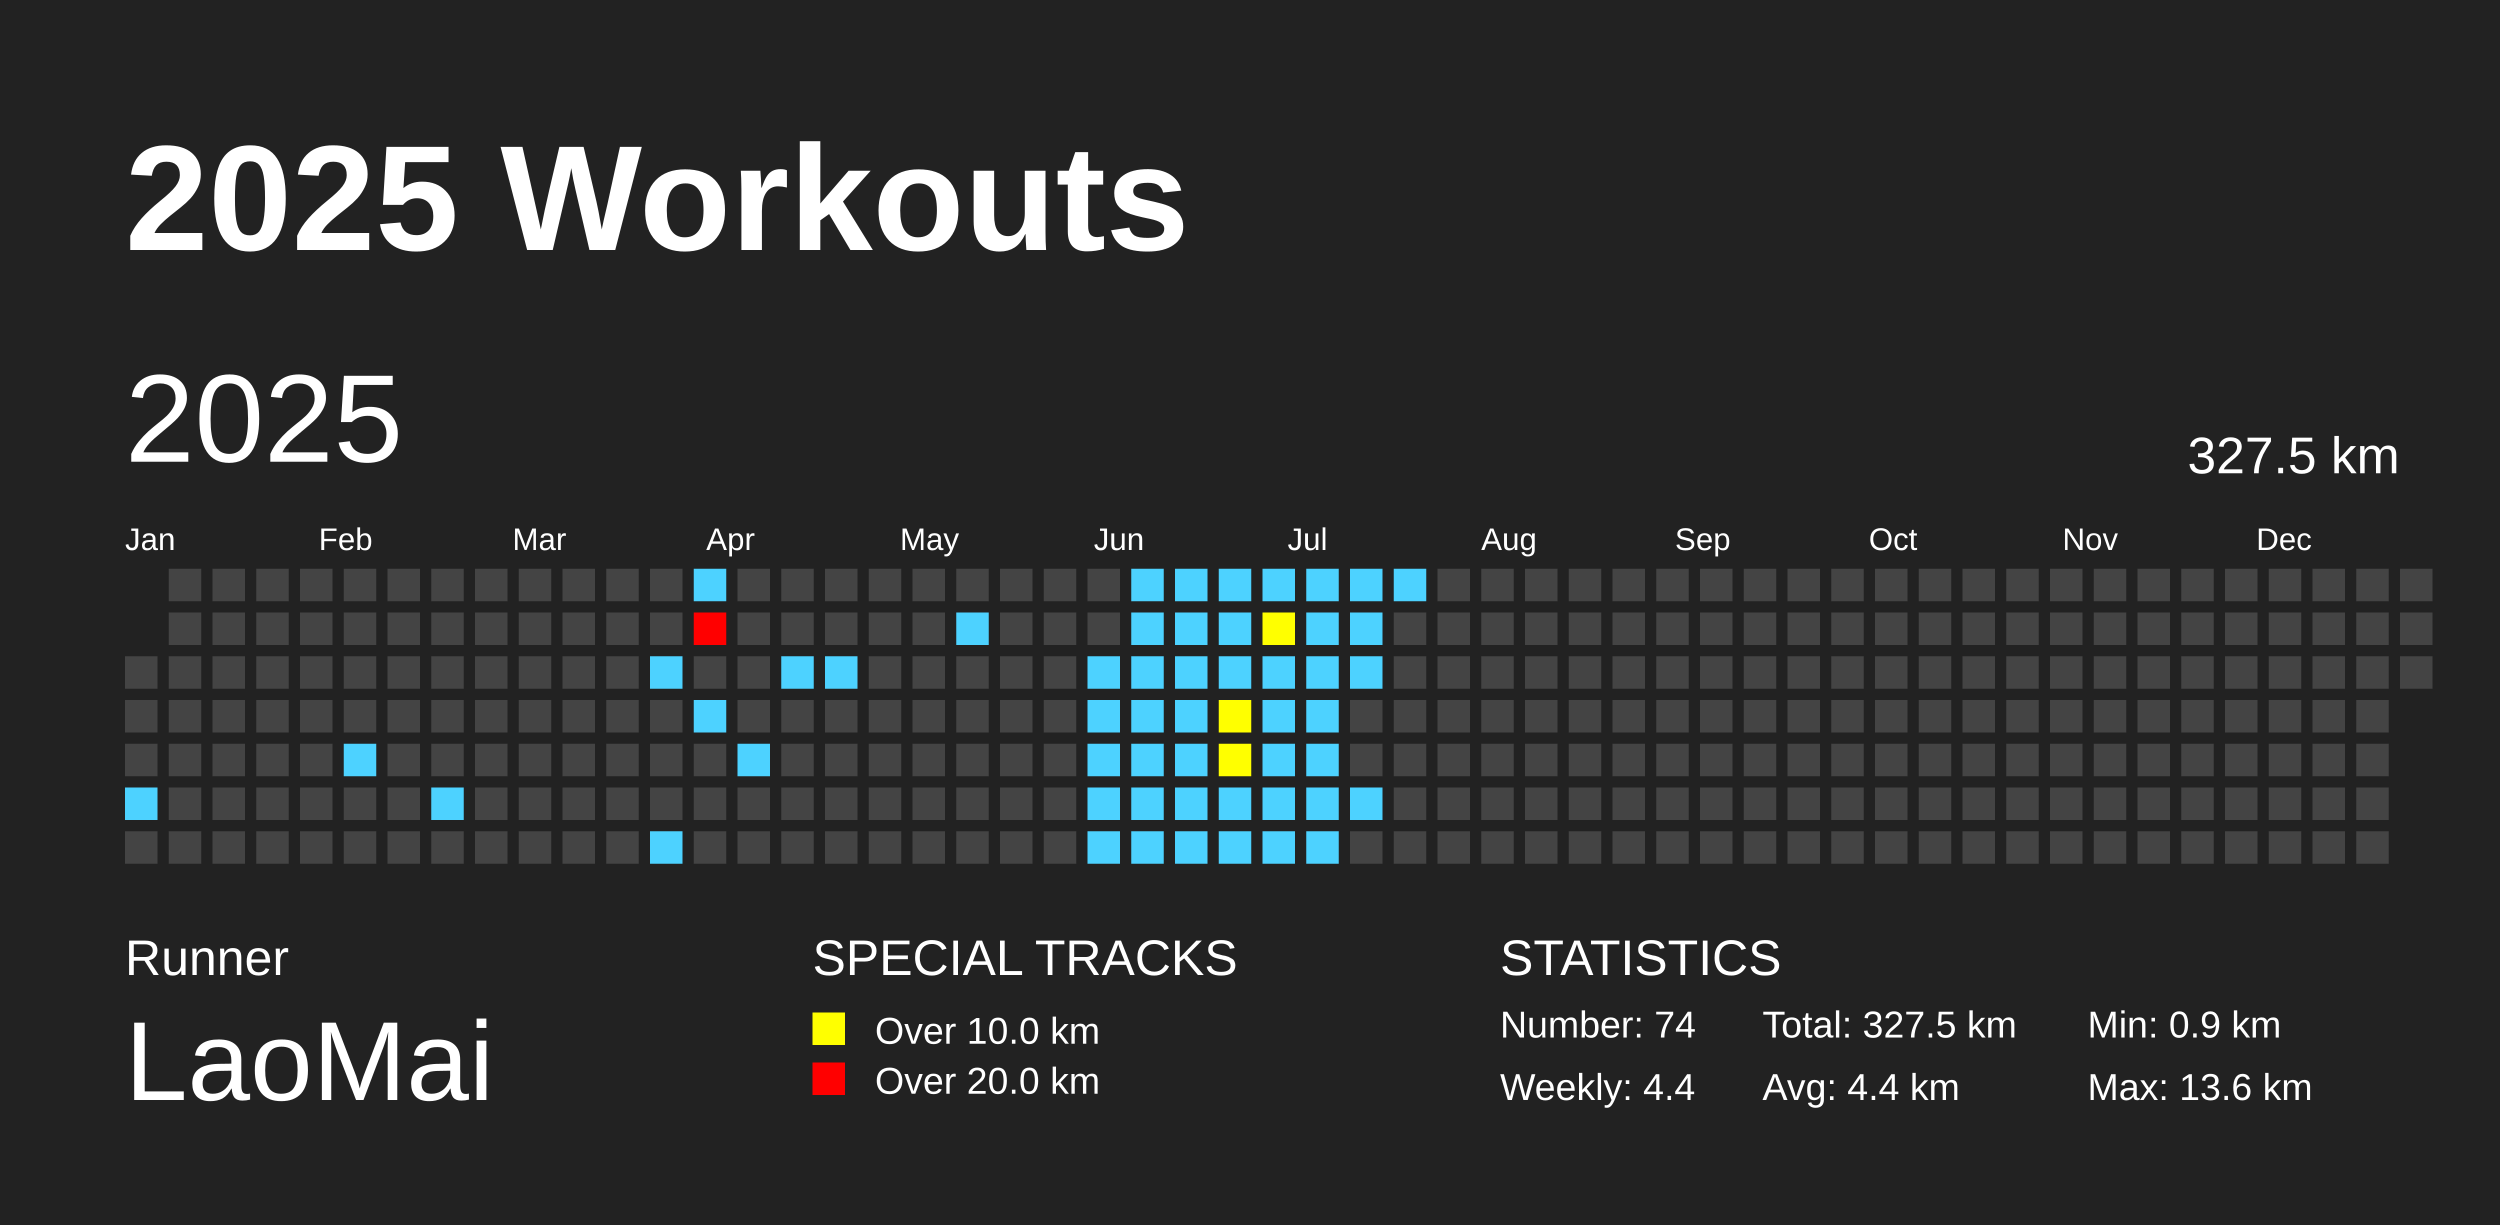
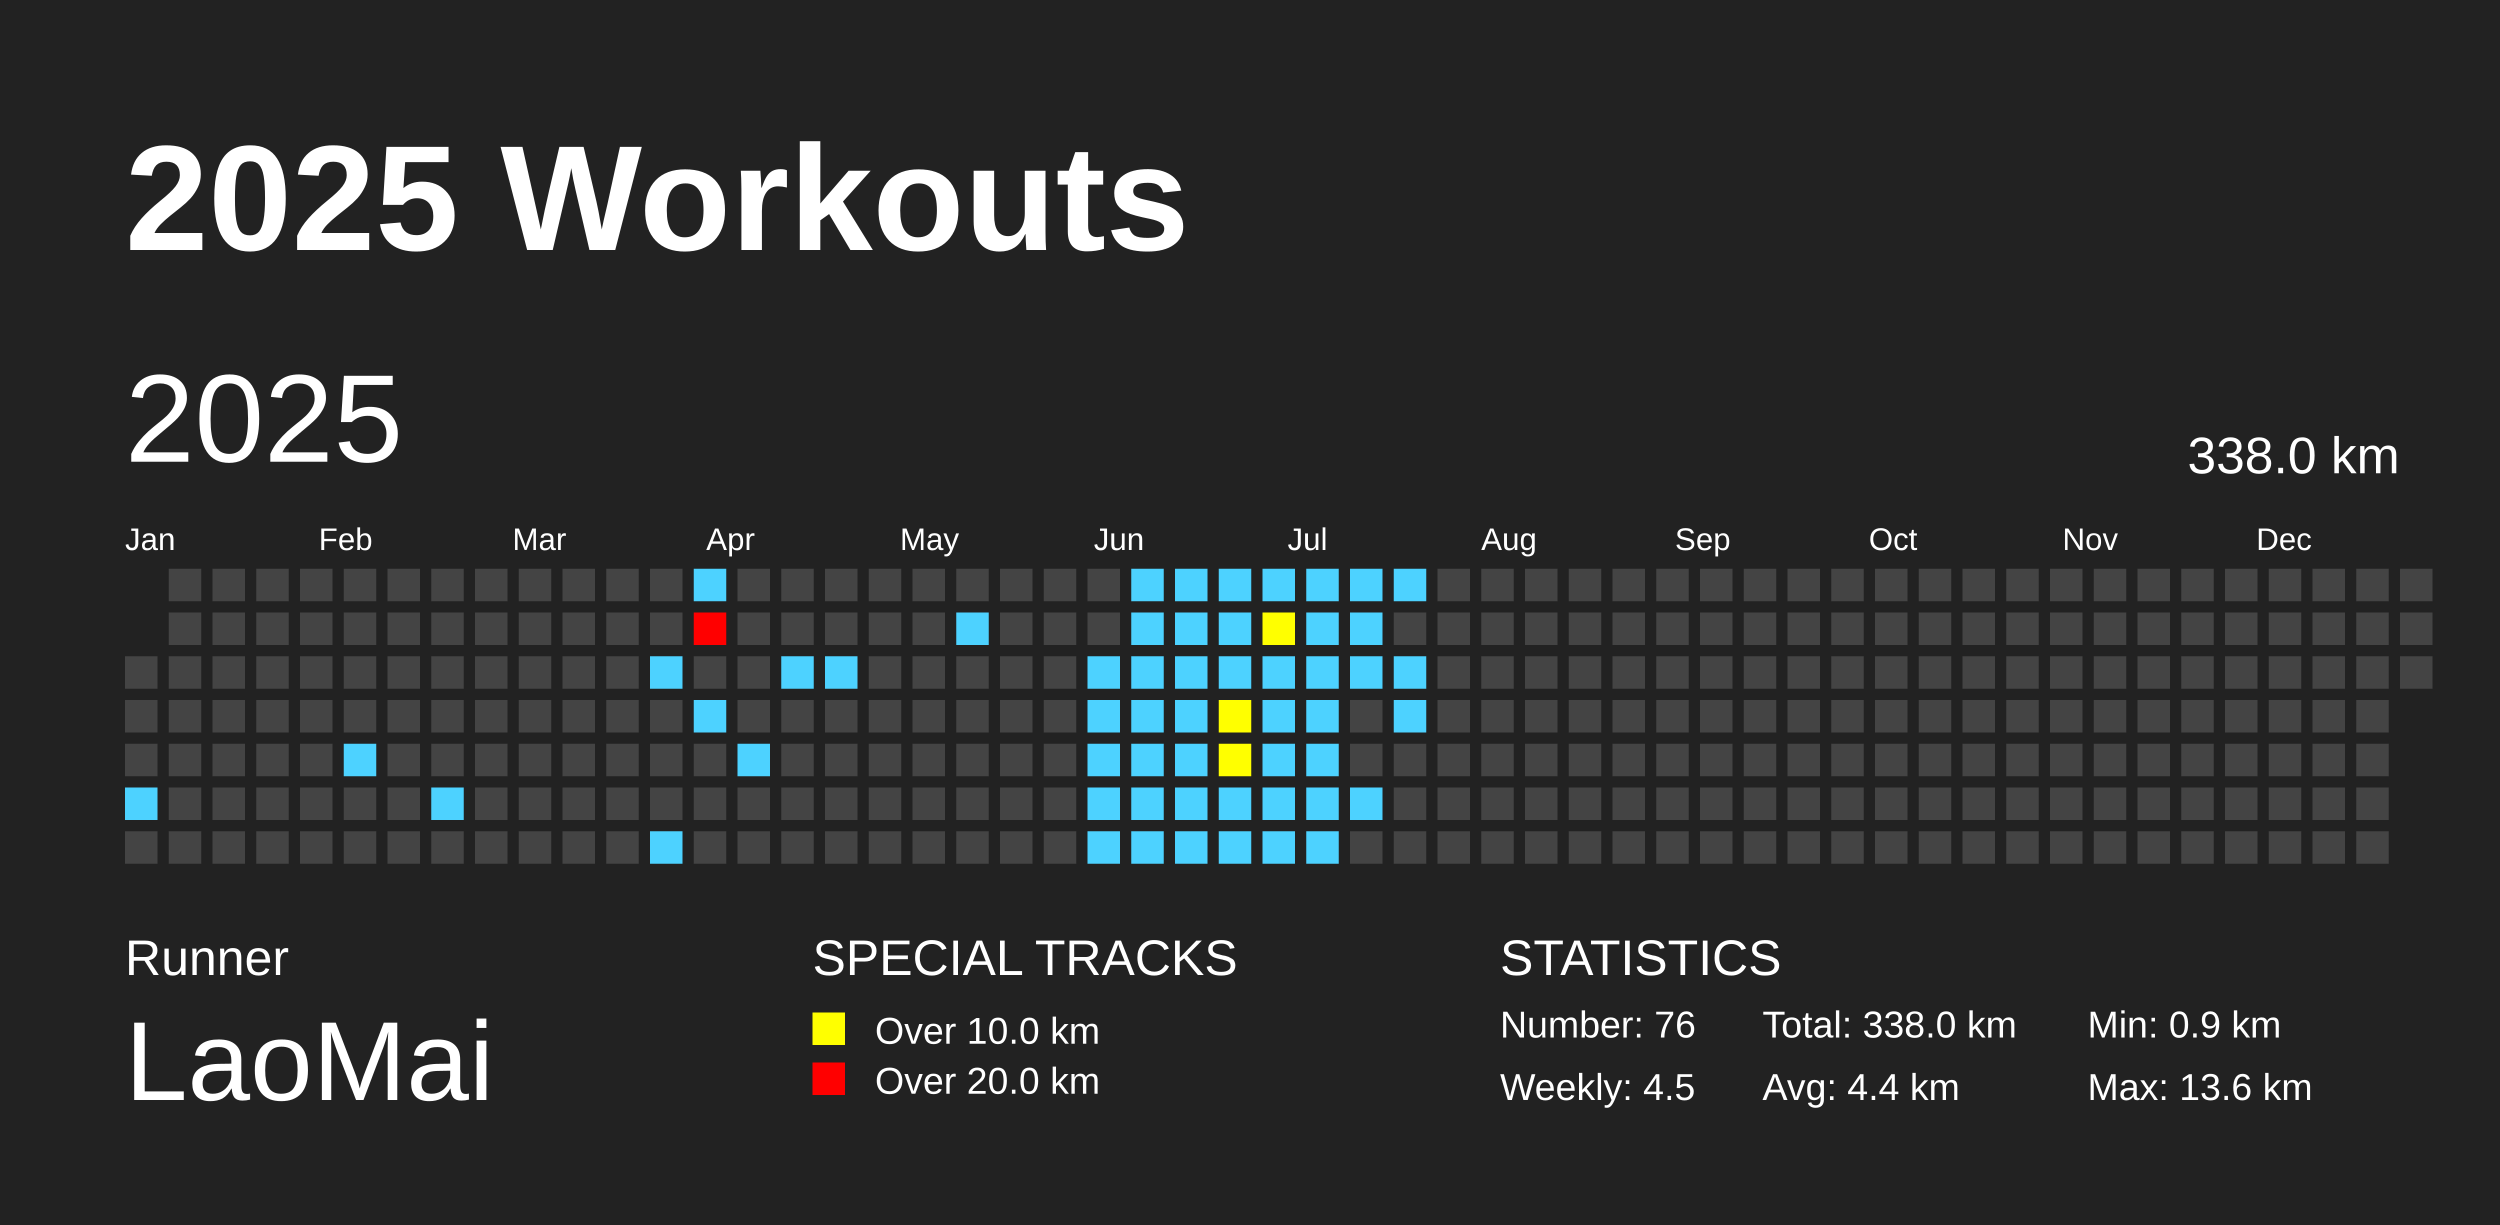
<svg xmlns="http://www.w3.org/2000/svg" baseProfile="full" height="98mm" version="1.1" viewBox="0,0,200,98" width="200mm">
  <defs />
  <rect fill="#222222" height="98" width="200" x="0" y="0" />
  <text fill="#FFFFFF" style="font-size:12px; font-family:Arial; font-weight:bold;" x="10" y="20">2025 Workouts</text>
  <text fill="#FFFFFF" style="font-size:4px; font-family:Arial" x="10" y="78">Runner</text>
  <text fill="#FFFFFF" style="font-size:9px; font-family:Arial" x="10" y="88">LaoMai</text>
  <text fill="#FFFFFF" style="font-size:4px; font-family:Arial" x="65" y="78">SPECIAL TRACKS</text>
  <rect fill="yellow" height="2.6" width="2.6" x="65" y="81" />
  <text fill="#FFFFFF" style="font-size:3px; font-family:Arial" x="70" y="83.5">Over 10.0 km</text>
  <rect fill="red" height="2.6" width="2.6" x="65" y="85" />
  <text fill="#FFFFFF" style="font-size:3px; font-family:Arial" x="70" y="87.5">Over 20.0 km</text>
  <text fill="#FFFFFF" style="font-size:4px; font-family:Arial" x="120" y="78">STATISTICS</text>
-   <text fill="#FFFFFF" style="font-size:3px; font-family:Arial" x="120" y="83">Number: 74</text>
-   <text fill="#FFFFFF" style="font-size:3px; font-family:Arial" x="120" y="88">Weekly: 4.4</text>
-   <text fill="#FFFFFF" style="font-size:3px; font-family:Arial" x="141" y="83">Total: 327.5 km</text>
+   <text fill="#FFFFFF" style="font-size:3px; font-family:Arial" x="120" y="83">Number: 76</text>
+   <text fill="#FFFFFF" style="font-size:3px; font-family:Arial" x="120" y="88">Weekly: 4.5</text>
+   <text fill="#FFFFFF" style="font-size:3px; font-family:Arial" x="141" y="83">Total: 338.0 km</text>
  <text fill="#FFFFFF" style="font-size:3px; font-family:Arial" x="141" y="88">Avg: 4.4 km</text>
  <text fill="#FFFFFF" style="font-size:3px; font-family:Arial" x="167" y="83">Min: 0.9 km</text>
  <text fill="#FFFFFF" style="font-size:3px; font-family:Arial" x="167" y="88">Max: 13.6 km</text>
  <text dominant-baseline="hanging" fill="#FFFFFF" style="font-size:10.0px; font-family:Arial;" x="10" y="30">2025</text>
-   <text dominant-baseline="hanging" fill="#FFFFFF" style="font-size:4.125px; font-family:Arial;" x="175" y="35">327.5 km</text>
+   <text dominant-baseline="hanging" fill="#FFFFFF" style="font-size:4.125px; font-family:Arial;" x="175" y="35">338.0 km</text>
  <text fill="#FFFFFF" style="font-size:2.5px; font-family:Arial" x="10.0" y="44">Jan</text>
  <text fill="#FFFFFF" style="font-size:2.5px; font-family:Arial" x="25.5" y="44">Feb</text>
  <text fill="#FFFFFF" style="font-size:2.5px; font-family:Arial" x="41.0" y="44">Mar</text>
  <text fill="#FFFFFF" style="font-size:2.5px; font-family:Arial" x="56.5" y="44">Apr</text>
  <text fill="#FFFFFF" style="font-size:2.5px; font-family:Arial" x="72.0" y="44">May</text>
  <text fill="#FFFFFF" style="font-size:2.5px; font-family:Arial" x="87.5" y="44">Jun</text>
  <text fill="#FFFFFF" style="font-size:2.5px; font-family:Arial" x="103.0" y="44">Jul</text>
  <text fill="#FFFFFF" style="font-size:2.5px; font-family:Arial" x="118.5" y="44">Aug</text>
  <text fill="#FFFFFF" style="font-size:2.5px; font-family:Arial" x="134.0" y="44">Sep</text>
  <text fill="#FFFFFF" style="font-size:2.5px; font-family:Arial" x="149.5" y="44">Oct</text>
  <text fill="#FFFFFF" style="font-size:2.5px; font-family:Arial" x="165.0" y="44">Nov</text>
  <text fill="#FFFFFF" style="font-size:2.5px; font-family:Arial" x="180.5" y="44">Dec</text>
  <rect fill="#444444" height="2.6" width="2.6" x="10.0" y="52.5" />
  <rect fill="#444444" height="2.6" width="2.6" x="10.0" y="56.0" />
  <rect fill="#444444" height="2.6" width="2.6" x="10.0" y="59.5" />
  <rect fill="#4DD2FF" height="2.6" width="2.6" x="10.0" y="63.0" />
  <rect fill="#444444" height="2.6" width="2.6" x="10.0" y="66.5" />
  <rect fill="#444444" height="2.6" width="2.6" x="13.5" y="45.5" />
  <rect fill="#444444" height="2.6" width="2.6" x="13.5" y="49.0" />
  <rect fill="#444444" height="2.6" width="2.6" x="13.5" y="52.5" />
  <rect fill="#444444" height="2.6" width="2.6" x="13.5" y="56.0" />
  <rect fill="#444444" height="2.6" width="2.6" x="13.5" y="59.5" />
  <rect fill="#444444" height="2.6" width="2.6" x="13.5" y="63.0" />
  <rect fill="#444444" height="2.6" width="2.6" x="13.5" y="66.5" />
  <rect fill="#444444" height="2.6" width="2.6" x="17.0" y="45.5" />
  <rect fill="#444444" height="2.6" width="2.6" x="17.0" y="49.0" />
  <rect fill="#444444" height="2.6" width="2.6" x="17.0" y="52.5" />
  <rect fill="#444444" height="2.6" width="2.6" x="17.0" y="56.0" />
  <rect fill="#444444" height="2.6" width="2.6" x="17.0" y="59.5" />
  <rect fill="#444444" height="2.6" width="2.6" x="17.0" y="63.0" />
  <rect fill="#444444" height="2.6" width="2.6" x="17.0" y="66.5" />
  <rect fill="#444444" height="2.6" width="2.6" x="20.5" y="45.5" />
  <rect fill="#444444" height="2.6" width="2.6" x="20.5" y="49.0" />
  <rect fill="#444444" height="2.6" width="2.6" x="20.5" y="52.5" />
  <rect fill="#444444" height="2.6" width="2.6" x="20.5" y="56.0" />
  <rect fill="#444444" height="2.6" width="2.6" x="20.5" y="59.5" />
  <rect fill="#444444" height="2.6" width="2.6" x="20.5" y="63.0" />
  <rect fill="#444444" height="2.6" width="2.6" x="20.5" y="66.5" />
  <rect fill="#444444" height="2.6" width="2.6" x="24.0" y="45.5" />
  <rect fill="#444444" height="2.6" width="2.6" x="24.0" y="49.0" />
  <rect fill="#444444" height="2.6" width="2.6" x="24.0" y="52.5" />
  <rect fill="#444444" height="2.6" width="2.6" x="24.0" y="56.0" />
  <rect fill="#444444" height="2.6" width="2.6" x="24.0" y="59.5" />
  <rect fill="#444444" height="2.6" width="2.6" x="24.0" y="63.0" />
  <rect fill="#444444" height="2.6" width="2.6" x="24.0" y="66.5" />
  <rect fill="#444444" height="2.6" width="2.6" x="27.5" y="45.5" />
  <rect fill="#444444" height="2.6" width="2.6" x="27.5" y="49.0" />
  <rect fill="#444444" height="2.6" width="2.6" x="27.5" y="52.5" />
  <rect fill="#444444" height="2.6" width="2.6" x="27.5" y="56.0" />
  <rect fill="#4DD2FF" height="2.6" width="2.6" x="27.5" y="59.5" />
  <rect fill="#444444" height="2.6" width="2.6" x="27.5" y="63.0" />
  <rect fill="#444444" height="2.6" width="2.6" x="27.5" y="66.5" />
  <rect fill="#444444" height="2.6" width="2.6" x="31.0" y="45.5" />
  <rect fill="#444444" height="2.6" width="2.6" x="31.0" y="49.0" />
  <rect fill="#444444" height="2.6" width="2.6" x="31.0" y="52.5" />
  <rect fill="#444444" height="2.6" width="2.6" x="31.0" y="56.0" />
  <rect fill="#444444" height="2.6" width="2.6" x="31.0" y="59.5" />
  <rect fill="#444444" height="2.6" width="2.6" x="31.0" y="63.0" />
  <rect fill="#444444" height="2.6" width="2.6" x="31.0" y="66.5" />
  <rect fill="#444444" height="2.6" width="2.6" x="34.5" y="45.5" />
  <rect fill="#444444" height="2.6" width="2.6" x="34.5" y="49.0" />
  <rect fill="#444444" height="2.6" width="2.6" x="34.5" y="52.5" />
  <rect fill="#444444" height="2.6" width="2.6" x="34.5" y="56.0" />
  <rect fill="#444444" height="2.6" width="2.6" x="34.5" y="59.5" />
  <rect fill="#4DD2FF" height="2.6" width="2.6" x="34.5" y="63.0" />
  <rect fill="#444444" height="2.6" width="2.6" x="34.5" y="66.5" />
  <rect fill="#444444" height="2.6" width="2.6" x="38.0" y="45.5" />
  <rect fill="#444444" height="2.6" width="2.6" x="38.0" y="49.0" />
  <rect fill="#444444" height="2.6" width="2.6" x="38.0" y="52.5" />
  <rect fill="#444444" height="2.6" width="2.6" x="38.0" y="56.0" />
  <rect fill="#444444" height="2.6" width="2.6" x="38.0" y="59.5" />
  <rect fill="#444444" height="2.6" width="2.6" x="38.0" y="63.0" />
  <rect fill="#444444" height="2.6" width="2.6" x="38.0" y="66.5" />
  <rect fill="#444444" height="2.6" width="2.6" x="41.5" y="45.5" />
  <rect fill="#444444" height="2.6" width="2.6" x="41.5" y="49.0" />
  <rect fill="#444444" height="2.6" width="2.6" x="41.5" y="52.5" />
  <rect fill="#444444" height="2.6" width="2.6" x="41.5" y="56.0" />
  <rect fill="#444444" height="2.6" width="2.6" x="41.5" y="59.5" />
  <rect fill="#444444" height="2.6" width="2.6" x="41.5" y="63.0" />
  <rect fill="#444444" height="2.6" width="2.6" x="41.5" y="66.5" />
  <rect fill="#444444" height="2.6" width="2.6" x="45.0" y="45.5" />
  <rect fill="#444444" height="2.6" width="2.6" x="45.0" y="49.0" />
  <rect fill="#444444" height="2.6" width="2.6" x="45.0" y="52.5" />
  <rect fill="#444444" height="2.6" width="2.6" x="45.0" y="56.0" />
  <rect fill="#444444" height="2.6" width="2.6" x="45.0" y="59.5" />
  <rect fill="#444444" height="2.6" width="2.6" x="45.0" y="63.0" />
  <rect fill="#444444" height="2.6" width="2.6" x="45.0" y="66.5" />
  <rect fill="#444444" height="2.6" width="2.6" x="48.5" y="45.5" />
  <rect fill="#444444" height="2.6" width="2.6" x="48.5" y="49.0" />
  <rect fill="#444444" height="2.6" width="2.6" x="48.5" y="52.5" />
  <rect fill="#444444" height="2.6" width="2.6" x="48.5" y="56.0" />
  <rect fill="#444444" height="2.6" width="2.6" x="48.5" y="59.5" />
  <rect fill="#444444" height="2.6" width="2.6" x="48.5" y="63.0" />
  <rect fill="#444444" height="2.6" width="2.6" x="48.5" y="66.5" />
  <rect fill="#444444" height="2.6" width="2.6" x="52.0" y="45.5" />
  <rect fill="#444444" height="2.6" width="2.6" x="52.0" y="49.0" />
  <rect fill="#4DD2FF" height="2.6" width="2.6" x="52.0" y="52.5" />
  <rect fill="#444444" height="2.6" width="2.6" x="52.0" y="56.0" />
  <rect fill="#444444" height="2.6" width="2.6" x="52.0" y="59.5" />
  <rect fill="#444444" height="2.6" width="2.6" x="52.0" y="63.0" />
  <rect fill="#4DD2FF" height="2.6" width="2.6" x="52.0" y="66.5" />
  <rect fill="#4DD2FF" height="2.6" width="2.6" x="55.5" y="45.5" />
  <rect fill="red" height="2.6" width="2.6" x="55.5" y="49.0" />
  <rect fill="#444444" height="2.6" width="2.6" x="55.5" y="52.5" />
  <rect fill="#4DD2FF" height="2.6" width="2.6" x="55.5" y="56.0" />
  <rect fill="#444444" height="2.6" width="2.6" x="55.5" y="59.5" />
  <rect fill="#444444" height="2.6" width="2.6" x="55.5" y="63.0" />
  <rect fill="#444444" height="2.6" width="2.6" x="55.5" y="66.5" />
  <rect fill="#444444" height="2.6" width="2.6" x="59.0" y="45.5" />
  <rect fill="#444444" height="2.6" width="2.6" x="59.0" y="49.0" />
  <rect fill="#444444" height="2.6" width="2.6" x="59.0" y="52.5" />
  <rect fill="#444444" height="2.6" width="2.6" x="59.0" y="56.0" />
  <rect fill="#4DD2FF" height="2.6" width="2.6" x="59.0" y="59.5" />
  <rect fill="#444444" height="2.6" width="2.6" x="59.0" y="63.0" />
  <rect fill="#444444" height="2.6" width="2.6" x="59.0" y="66.5" />
  <rect fill="#444444" height="2.6" width="2.6" x="62.5" y="45.5" />
  <rect fill="#444444" height="2.6" width="2.6" x="62.5" y="49.0" />
  <rect fill="#4DD2FF" height="2.6" width="2.6" x="62.5" y="52.5" />
  <rect fill="#444444" height="2.6" width="2.6" x="62.5" y="56.0" />
  <rect fill="#444444" height="2.6" width="2.6" x="62.5" y="59.5" />
  <rect fill="#444444" height="2.6" width="2.6" x="62.5" y="63.0" />
  <rect fill="#444444" height="2.6" width="2.6" x="62.5" y="66.5" />
  <rect fill="#444444" height="2.6" width="2.6" x="66.0" y="45.5" />
  <rect fill="#444444" height="2.6" width="2.6" x="66.0" y="49.0" />
  <rect fill="#4DD2FF" height="2.6" width="2.6" x="66.0" y="52.5" />
  <rect fill="#444444" height="2.6" width="2.6" x="66.0" y="56.0" />
  <rect fill="#444444" height="2.6" width="2.6" x="66.0" y="59.5" />
  <rect fill="#444444" height="2.6" width="2.6" x="66.0" y="63.0" />
  <rect fill="#444444" height="2.6" width="2.6" x="66.0" y="66.5" />
  <rect fill="#444444" height="2.6" width="2.6" x="69.5" y="45.5" />
  <rect fill="#444444" height="2.6" width="2.6" x="69.5" y="49.0" />
  <rect fill="#444444" height="2.6" width="2.6" x="69.5" y="52.5" />
  <rect fill="#444444" height="2.6" width="2.6" x="69.5" y="56.0" />
  <rect fill="#444444" height="2.6" width="2.6" x="69.5" y="59.5" />
  <rect fill="#444444" height="2.6" width="2.6" x="69.5" y="63.0" />
  <rect fill="#444444" height="2.6" width="2.6" x="69.5" y="66.5" />
  <rect fill="#444444" height="2.6" width="2.6" x="73.0" y="45.5" />
  <rect fill="#444444" height="2.6" width="2.6" x="73.0" y="49.0" />
  <rect fill="#444444" height="2.6" width="2.6" x="73.0" y="52.5" />
  <rect fill="#444444" height="2.6" width="2.6" x="73.0" y="56.0" />
  <rect fill="#444444" height="2.6" width="2.6" x="73.0" y="59.5" />
  <rect fill="#444444" height="2.6" width="2.6" x="73.0" y="63.0" />
  <rect fill="#444444" height="2.6" width="2.6" x="73.0" y="66.5" />
  <rect fill="#444444" height="2.6" width="2.6" x="76.5" y="45.5" />
  <rect fill="#4DD2FF" height="2.6" width="2.6" x="76.5" y="49.0" />
  <rect fill="#444444" height="2.6" width="2.6" x="76.5" y="52.5" />
  <rect fill="#444444" height="2.6" width="2.6" x="76.5" y="56.0" />
  <rect fill="#444444" height="2.6" width="2.6" x="76.5" y="59.5" />
  <rect fill="#444444" height="2.6" width="2.6" x="76.5" y="63.0" />
  <rect fill="#444444" height="2.6" width="2.6" x="76.5" y="66.5" />
  <rect fill="#444444" height="2.6" width="2.6" x="80.0" y="45.5" />
  <rect fill="#444444" height="2.6" width="2.6" x="80.0" y="49.0" />
  <rect fill="#444444" height="2.6" width="2.6" x="80.0" y="52.5" />
  <rect fill="#444444" height="2.6" width="2.6" x="80.0" y="56.0" />
  <rect fill="#444444" height="2.6" width="2.6" x="80.0" y="59.5" />
  <rect fill="#444444" height="2.6" width="2.6" x="80.0" y="63.0" />
  <rect fill="#444444" height="2.6" width="2.6" x="80.0" y="66.5" />
  <rect fill="#444444" height="2.6" width="2.6" x="83.5" y="45.5" />
  <rect fill="#444444" height="2.6" width="2.6" x="83.5" y="49.0" />
  <rect fill="#444444" height="2.6" width="2.6" x="83.5" y="52.5" />
  <rect fill="#444444" height="2.6" width="2.6" x="83.5" y="56.0" />
  <rect fill="#444444" height="2.6" width="2.6" x="83.5" y="59.5" />
  <rect fill="#444444" height="2.6" width="2.6" x="83.5" y="63.0" />
  <rect fill="#444444" height="2.6" width="2.6" x="83.5" y="66.5" />
  <rect fill="#444444" height="2.6" width="2.6" x="87.0" y="45.5" />
  <rect fill="#444444" height="2.6" width="2.6" x="87.0" y="49.0" />
  <rect fill="#4DD2FF" height="2.6" width="2.6" x="87.0" y="52.5" />
  <rect fill="#4DD2FF" height="2.6" width="2.6" x="87.0" y="56.0" />
  <rect fill="#4DD2FF" height="2.6" width="2.6" x="87.0" y="59.5" />
  <rect fill="#4DD2FF" height="2.6" width="2.6" x="87.0" y="63.0" />
  <rect fill="#4DD2FF" height="2.6" width="2.6" x="87.0" y="66.5" />
  <rect fill="#4DD2FF" height="2.6" width="2.6" x="90.5" y="45.5" />
  <rect fill="#4DD2FF" height="2.6" width="2.6" x="90.5" y="49.0" />
  <rect fill="#4DD2FF" height="2.6" width="2.6" x="90.5" y="52.5" />
  <rect fill="#4DD2FF" height="2.6" width="2.6" x="90.5" y="56.0" />
  <rect fill="#4DD2FF" height="2.6" width="2.6" x="90.5" y="59.5" />
  <rect fill="#4DD2FF" height="2.6" width="2.6" x="90.5" y="63.0" />
  <rect fill="#4DD2FF" height="2.6" width="2.6" x="90.5" y="66.5" />
  <rect fill="#4DD2FF" height="2.6" width="2.6" x="94.0" y="45.5" />
  <rect fill="#4DD2FF" height="2.6" width="2.6" x="94.0" y="49.0" />
  <rect fill="#4DD2FF" height="2.6" width="2.6" x="94.0" y="52.5" />
  <rect fill="#4DD2FF" height="2.6" width="2.6" x="94.0" y="56.0" />
  <rect fill="#4DD2FF" height="2.6" width="2.6" x="94.0" y="59.5" />
  <rect fill="#4DD2FF" height="2.6" width="2.6" x="94.0" y="63.0" />
  <rect fill="#4DD2FF" height="2.6" width="2.6" x="94.0" y="66.5" />
  <rect fill="#4DD2FF" height="2.6" width="2.6" x="97.5" y="45.5" />
  <rect fill="#4DD2FF" height="2.6" width="2.6" x="97.5" y="49.0" />
  <rect fill="#4DD2FF" height="2.6" width="2.6" x="97.5" y="52.5" />
  <rect fill="yellow" height="2.6" width="2.6" x="97.5" y="56.0" />
  <rect fill="yellow" height="2.6" width="2.6" x="97.5" y="59.5" />
  <rect fill="#4DD2FF" height="2.6" width="2.6" x="97.5" y="63.0" />
  <rect fill="#4DD2FF" height="2.6" width="2.6" x="97.5" y="66.5" />
  <rect fill="#4DD2FF" height="2.6" width="2.6" x="101.0" y="45.5" />
  <rect fill="yellow" height="2.6" width="2.6" x="101.0" y="49.0" />
  <rect fill="#4DD2FF" height="2.6" width="2.6" x="101.0" y="52.5" />
  <rect fill="#4DD2FF" height="2.6" width="2.6" x="101.0" y="56.0" />
  <rect fill="#4DD2FF" height="2.6" width="2.6" x="101.0" y="59.5" />
  <rect fill="#4DD2FF" height="2.6" width="2.6" x="101.0" y="63.0" />
  <rect fill="#4DD2FF" height="2.6" width="2.6" x="101.0" y="66.5" />
  <rect fill="#4DD2FF" height="2.6" width="2.6" x="104.5" y="45.5" />
  <rect fill="#4DD2FF" height="2.6" width="2.6" x="104.5" y="49.0" />
  <rect fill="#4DD2FF" height="2.6" width="2.6" x="104.5" y="52.5" />
  <rect fill="#4DD2FF" height="2.6" width="2.6" x="104.5" y="56.0" />
  <rect fill="#4DD2FF" height="2.6" width="2.6" x="104.5" y="59.5" />
  <rect fill="#4DD2FF" height="2.6" width="2.6" x="104.5" y="63.0" />
  <rect fill="#4DD2FF" height="2.6" width="2.6" x="104.5" y="66.5" />
  <rect fill="#4DD2FF" height="2.6" width="2.6" x="108.0" y="45.5" />
  <rect fill="#4DD2FF" height="2.6" width="2.6" x="108.0" y="49.0" />
  <rect fill="#4DD2FF" height="2.6" width="2.6" x="108.0" y="52.5" />
  <rect fill="#444444" height="2.6" width="2.6" x="108.0" y="56.0" />
  <rect fill="#444444" height="2.6" width="2.6" x="108.0" y="59.5" />
  <rect fill="#4DD2FF" height="2.6" width="2.6" x="108.0" y="63.0" />
  <rect fill="#444444" height="2.6" width="2.6" x="108.0" y="66.5" />
  <rect fill="#4DD2FF" height="2.6" width="2.6" x="111.5" y="45.5" />
  <rect fill="#444444" height="2.6" width="2.6" x="111.5" y="49.0" />
-   <rect fill="#444444" height="2.6" width="2.6" x="111.5" y="52.5" />
-   <rect fill="#444444" height="2.6" width="2.6" x="111.5" y="56.0" />
+   <rect fill="#4DD2FF" height="2.6" width="2.6" x="111.5" y="52.5" />
+   <rect fill="#4DD2FF" height="2.6" width="2.6" x="111.5" y="56.0" />
  <rect fill="#444444" height="2.6" width="2.6" x="111.5" y="59.5" />
  <rect fill="#444444" height="2.6" width="2.6" x="111.5" y="63.0" />
  <rect fill="#444444" height="2.6" width="2.6" x="111.5" y="66.5" />
  <rect fill="#444444" height="2.6" width="2.6" x="115.0" y="45.5" />
  <rect fill="#444444" height="2.6" width="2.6" x="115.0" y="49.0" />
  <rect fill="#444444" height="2.6" width="2.6" x="115.0" y="52.5" />
  <rect fill="#444444" height="2.6" width="2.6" x="115.0" y="56.0" />
  <rect fill="#444444" height="2.6" width="2.6" x="115.0" y="59.5" />
  <rect fill="#444444" height="2.6" width="2.6" x="115.0" y="63.0" />
  <rect fill="#444444" height="2.6" width="2.6" x="115.0" y="66.5" />
  <rect fill="#444444" height="2.6" width="2.6" x="118.5" y="45.5" />
  <rect fill="#444444" height="2.6" width="2.6" x="118.5" y="49.0" />
  <rect fill="#444444" height="2.6" width="2.6" x="118.5" y="52.5" />
  <rect fill="#444444" height="2.6" width="2.6" x="118.5" y="56.0" />
  <rect fill="#444444" height="2.6" width="2.6" x="118.5" y="59.5" />
  <rect fill="#444444" height="2.6" width="2.6" x="118.5" y="63.0" />
  <rect fill="#444444" height="2.6" width="2.6" x="118.5" y="66.5" />
  <rect fill="#444444" height="2.6" width="2.6" x="122.0" y="45.5" />
  <rect fill="#444444" height="2.6" width="2.6" x="122.0" y="49.0" />
  <rect fill="#444444" height="2.6" width="2.6" x="122.0" y="52.5" />
  <rect fill="#444444" height="2.6" width="2.6" x="122.0" y="56.0" />
  <rect fill="#444444" height="2.6" width="2.6" x="122.0" y="59.5" />
  <rect fill="#444444" height="2.6" width="2.6" x="122.0" y="63.0" />
  <rect fill="#444444" height="2.6" width="2.6" x="122.0" y="66.5" />
  <rect fill="#444444" height="2.6" width="2.6" x="125.5" y="45.5" />
  <rect fill="#444444" height="2.6" width="2.6" x="125.5" y="49.0" />
  <rect fill="#444444" height="2.6" width="2.6" x="125.5" y="52.5" />
  <rect fill="#444444" height="2.6" width="2.6" x="125.5" y="56.0" />
  <rect fill="#444444" height="2.6" width="2.6" x="125.5" y="59.5" />
  <rect fill="#444444" height="2.6" width="2.6" x="125.5" y="63.0" />
  <rect fill="#444444" height="2.6" width="2.6" x="125.5" y="66.5" />
  <rect fill="#444444" height="2.6" width="2.6" x="129.0" y="45.5" />
  <rect fill="#444444" height="2.6" width="2.6" x="129.0" y="49.0" />
  <rect fill="#444444" height="2.6" width="2.6" x="129.0" y="52.5" />
  <rect fill="#444444" height="2.6" width="2.6" x="129.0" y="56.0" />
  <rect fill="#444444" height="2.6" width="2.6" x="129.0" y="59.5" />
  <rect fill="#444444" height="2.6" width="2.6" x="129.0" y="63.0" />
  <rect fill="#444444" height="2.6" width="2.6" x="129.0" y="66.5" />
  <rect fill="#444444" height="2.6" width="2.6" x="132.5" y="45.5" />
  <rect fill="#444444" height="2.6" width="2.6" x="132.5" y="49.0" />
  <rect fill="#444444" height="2.6" width="2.6" x="132.5" y="52.5" />
  <rect fill="#444444" height="2.6" width="2.6" x="132.5" y="56.0" />
  <rect fill="#444444" height="2.6" width="2.6" x="132.5" y="59.5" />
  <rect fill="#444444" height="2.6" width="2.6" x="132.5" y="63.0" />
  <rect fill="#444444" height="2.6" width="2.6" x="132.5" y="66.5" />
  <rect fill="#444444" height="2.6" width="2.6" x="136.0" y="45.5" />
  <rect fill="#444444" height="2.6" width="2.6" x="136.0" y="49.0" />
  <rect fill="#444444" height="2.6" width="2.6" x="136.0" y="52.5" />
  <rect fill="#444444" height="2.6" width="2.6" x="136.0" y="56.0" />
  <rect fill="#444444" height="2.6" width="2.6" x="136.0" y="59.5" />
  <rect fill="#444444" height="2.6" width="2.6" x="136.0" y="63.0" />
  <rect fill="#444444" height="2.6" width="2.6" x="136.0" y="66.5" />
  <rect fill="#444444" height="2.6" width="2.6" x="139.5" y="45.5" />
  <rect fill="#444444" height="2.6" width="2.6" x="139.5" y="49.0" />
  <rect fill="#444444" height="2.6" width="2.6" x="139.5" y="52.5" />
  <rect fill="#444444" height="2.6" width="2.6" x="139.5" y="56.0" />
  <rect fill="#444444" height="2.6" width="2.6" x="139.5" y="59.5" />
  <rect fill="#444444" height="2.6" width="2.6" x="139.5" y="63.0" />
  <rect fill="#444444" height="2.6" width="2.6" x="139.5" y="66.5" />
  <rect fill="#444444" height="2.6" width="2.6" x="143.0" y="45.5" />
  <rect fill="#444444" height="2.6" width="2.6" x="143.0" y="49.0" />
  <rect fill="#444444" height="2.6" width="2.6" x="143.0" y="52.5" />
  <rect fill="#444444" height="2.6" width="2.6" x="143.0" y="56.0" />
  <rect fill="#444444" height="2.6" width="2.6" x="143.0" y="59.5" />
  <rect fill="#444444" height="2.6" width="2.6" x="143.0" y="63.0" />
  <rect fill="#444444" height="2.6" width="2.6" x="143.0" y="66.5" />
  <rect fill="#444444" height="2.6" width="2.6" x="146.5" y="45.5" />
  <rect fill="#444444" height="2.6" width="2.6" x="146.5" y="49.0" />
  <rect fill="#444444" height="2.6" width="2.6" x="146.5" y="52.5" />
  <rect fill="#444444" height="2.6" width="2.6" x="146.5" y="56.0" />
  <rect fill="#444444" height="2.6" width="2.6" x="146.5" y="59.5" />
  <rect fill="#444444" height="2.6" width="2.6" x="146.5" y="63.0" />
  <rect fill="#444444" height="2.6" width="2.6" x="146.5" y="66.5" />
  <rect fill="#444444" height="2.6" width="2.6" x="150.0" y="45.5" />
  <rect fill="#444444" height="2.6" width="2.6" x="150.0" y="49.0" />
  <rect fill="#444444" height="2.6" width="2.6" x="150.0" y="52.5" />
  <rect fill="#444444" height="2.6" width="2.6" x="150.0" y="56.0" />
  <rect fill="#444444" height="2.6" width="2.6" x="150.0" y="59.5" />
  <rect fill="#444444" height="2.6" width="2.6" x="150.0" y="63.0" />
  <rect fill="#444444" height="2.6" width="2.6" x="150.0" y="66.5" />
  <rect fill="#444444" height="2.6" width="2.6" x="153.5" y="45.5" />
  <rect fill="#444444" height="2.6" width="2.6" x="153.5" y="49.0" />
  <rect fill="#444444" height="2.6" width="2.6" x="153.5" y="52.5" />
  <rect fill="#444444" height="2.6" width="2.6" x="153.5" y="56.0" />
  <rect fill="#444444" height="2.6" width="2.6" x="153.5" y="59.5" />
  <rect fill="#444444" height="2.6" width="2.6" x="153.5" y="63.0" />
  <rect fill="#444444" height="2.6" width="2.6" x="153.5" y="66.5" />
  <rect fill="#444444" height="2.6" width="2.6" x="157.0" y="45.5" />
  <rect fill="#444444" height="2.6" width="2.6" x="157.0" y="49.0" />
  <rect fill="#444444" height="2.6" width="2.6" x="157.0" y="52.5" />
  <rect fill="#444444" height="2.6" width="2.6" x="157.0" y="56.0" />
  <rect fill="#444444" height="2.6" width="2.6" x="157.0" y="59.5" />
  <rect fill="#444444" height="2.6" width="2.6" x="157.0" y="63.0" />
  <rect fill="#444444" height="2.6" width="2.6" x="157.0" y="66.5" />
  <rect fill="#444444" height="2.6" width="2.6" x="160.5" y="45.5" />
  <rect fill="#444444" height="2.6" width="2.6" x="160.5" y="49.0" />
  <rect fill="#444444" height="2.6" width="2.6" x="160.5" y="52.5" />
  <rect fill="#444444" height="2.6" width="2.6" x="160.5" y="56.0" />
  <rect fill="#444444" height="2.6" width="2.6" x="160.5" y="59.5" />
  <rect fill="#444444" height="2.6" width="2.6" x="160.5" y="63.0" />
  <rect fill="#444444" height="2.6" width="2.6" x="160.5" y="66.5" />
  <rect fill="#444444" height="2.6" width="2.6" x="164.0" y="45.5" />
  <rect fill="#444444" height="2.6" width="2.6" x="164.0" y="49.0" />
  <rect fill="#444444" height="2.6" width="2.6" x="164.0" y="52.5" />
  <rect fill="#444444" height="2.6" width="2.6" x="164.0" y="56.0" />
  <rect fill="#444444" height="2.6" width="2.6" x="164.0" y="59.5" />
  <rect fill="#444444" height="2.6" width="2.6" x="164.0" y="63.0" />
  <rect fill="#444444" height="2.6" width="2.6" x="164.0" y="66.5" />
  <rect fill="#444444" height="2.6" width="2.6" x="167.5" y="45.5" />
  <rect fill="#444444" height="2.6" width="2.6" x="167.5" y="49.0" />
  <rect fill="#444444" height="2.6" width="2.6" x="167.5" y="52.5" />
  <rect fill="#444444" height="2.6" width="2.6" x="167.5" y="56.0" />
  <rect fill="#444444" height="2.6" width="2.6" x="167.5" y="59.5" />
  <rect fill="#444444" height="2.6" width="2.6" x="167.5" y="63.0" />
  <rect fill="#444444" height="2.6" width="2.6" x="167.5" y="66.5" />
  <rect fill="#444444" height="2.6" width="2.6" x="171.0" y="45.5" />
  <rect fill="#444444" height="2.6" width="2.6" x="171.0" y="49.0" />
  <rect fill="#444444" height="2.6" width="2.6" x="171.0" y="52.5" />
  <rect fill="#444444" height="2.6" width="2.6" x="171.0" y="56.0" />
  <rect fill="#444444" height="2.6" width="2.6" x="171.0" y="59.5" />
  <rect fill="#444444" height="2.6" width="2.6" x="171.0" y="63.0" />
  <rect fill="#444444" height="2.6" width="2.6" x="171.0" y="66.5" />
  <rect fill="#444444" height="2.6" width="2.6" x="174.5" y="45.5" />
  <rect fill="#444444" height="2.6" width="2.6" x="174.5" y="49.0" />
  <rect fill="#444444" height="2.6" width="2.6" x="174.5" y="52.5" />
  <rect fill="#444444" height="2.6" width="2.6" x="174.5" y="56.0" />
  <rect fill="#444444" height="2.6" width="2.6" x="174.5" y="59.5" />
  <rect fill="#444444" height="2.6" width="2.6" x="174.5" y="63.0" />
  <rect fill="#444444" height="2.6" width="2.6" x="174.5" y="66.5" />
  <rect fill="#444444" height="2.6" width="2.6" x="178.0" y="45.5" />
  <rect fill="#444444" height="2.6" width="2.6" x="178.0" y="49.0" />
  <rect fill="#444444" height="2.6" width="2.6" x="178.0" y="52.5" />
  <rect fill="#444444" height="2.6" width="2.6" x="178.0" y="56.0" />
  <rect fill="#444444" height="2.6" width="2.6" x="178.0" y="59.5" />
  <rect fill="#444444" height="2.6" width="2.6" x="178.0" y="63.0" />
  <rect fill="#444444" height="2.6" width="2.6" x="178.0" y="66.5" />
  <rect fill="#444444" height="2.6" width="2.6" x="181.5" y="45.5" />
  <rect fill="#444444" height="2.6" width="2.6" x="181.5" y="49.0" />
  <rect fill="#444444" height="2.6" width="2.6" x="181.5" y="52.5" />
  <rect fill="#444444" height="2.6" width="2.6" x="181.5" y="56.0" />
  <rect fill="#444444" height="2.6" width="2.6" x="181.5" y="59.5" />
  <rect fill="#444444" height="2.6" width="2.6" x="181.5" y="63.0" />
  <rect fill="#444444" height="2.6" width="2.6" x="181.5" y="66.5" />
  <rect fill="#444444" height="2.6" width="2.6" x="185.0" y="45.5" />
  <rect fill="#444444" height="2.6" width="2.6" x="185.0" y="49.0" />
  <rect fill="#444444" height="2.6" width="2.6" x="185.0" y="52.5" />
  <rect fill="#444444" height="2.6" width="2.6" x="185.0" y="56.0" />
  <rect fill="#444444" height="2.6" width="2.6" x="185.0" y="59.5" />
  <rect fill="#444444" height="2.6" width="2.6" x="185.0" y="63.0" />
  <rect fill="#444444" height="2.6" width="2.6" x="185.0" y="66.5" />
  <rect fill="#444444" height="2.6" width="2.6" x="188.5" y="45.5" />
  <rect fill="#444444" height="2.6" width="2.6" x="188.5" y="49.0" />
  <rect fill="#444444" height="2.6" width="2.6" x="188.5" y="52.5" />
  <rect fill="#444444" height="2.6" width="2.6" x="188.5" y="56.0" />
  <rect fill="#444444" height="2.6" width="2.6" x="188.5" y="59.5" />
  <rect fill="#444444" height="2.6" width="2.6" x="188.5" y="63.0" />
  <rect fill="#444444" height="2.6" width="2.6" x="188.5" y="66.5" />
  <rect fill="#444444" height="2.6" width="2.6" x="192.0" y="45.5" />
  <rect fill="#444444" height="2.6" width="2.6" x="192.0" y="49.0" />
  <rect fill="#444444" height="2.6" width="2.6" x="192.0" y="52.5" />
</svg>
